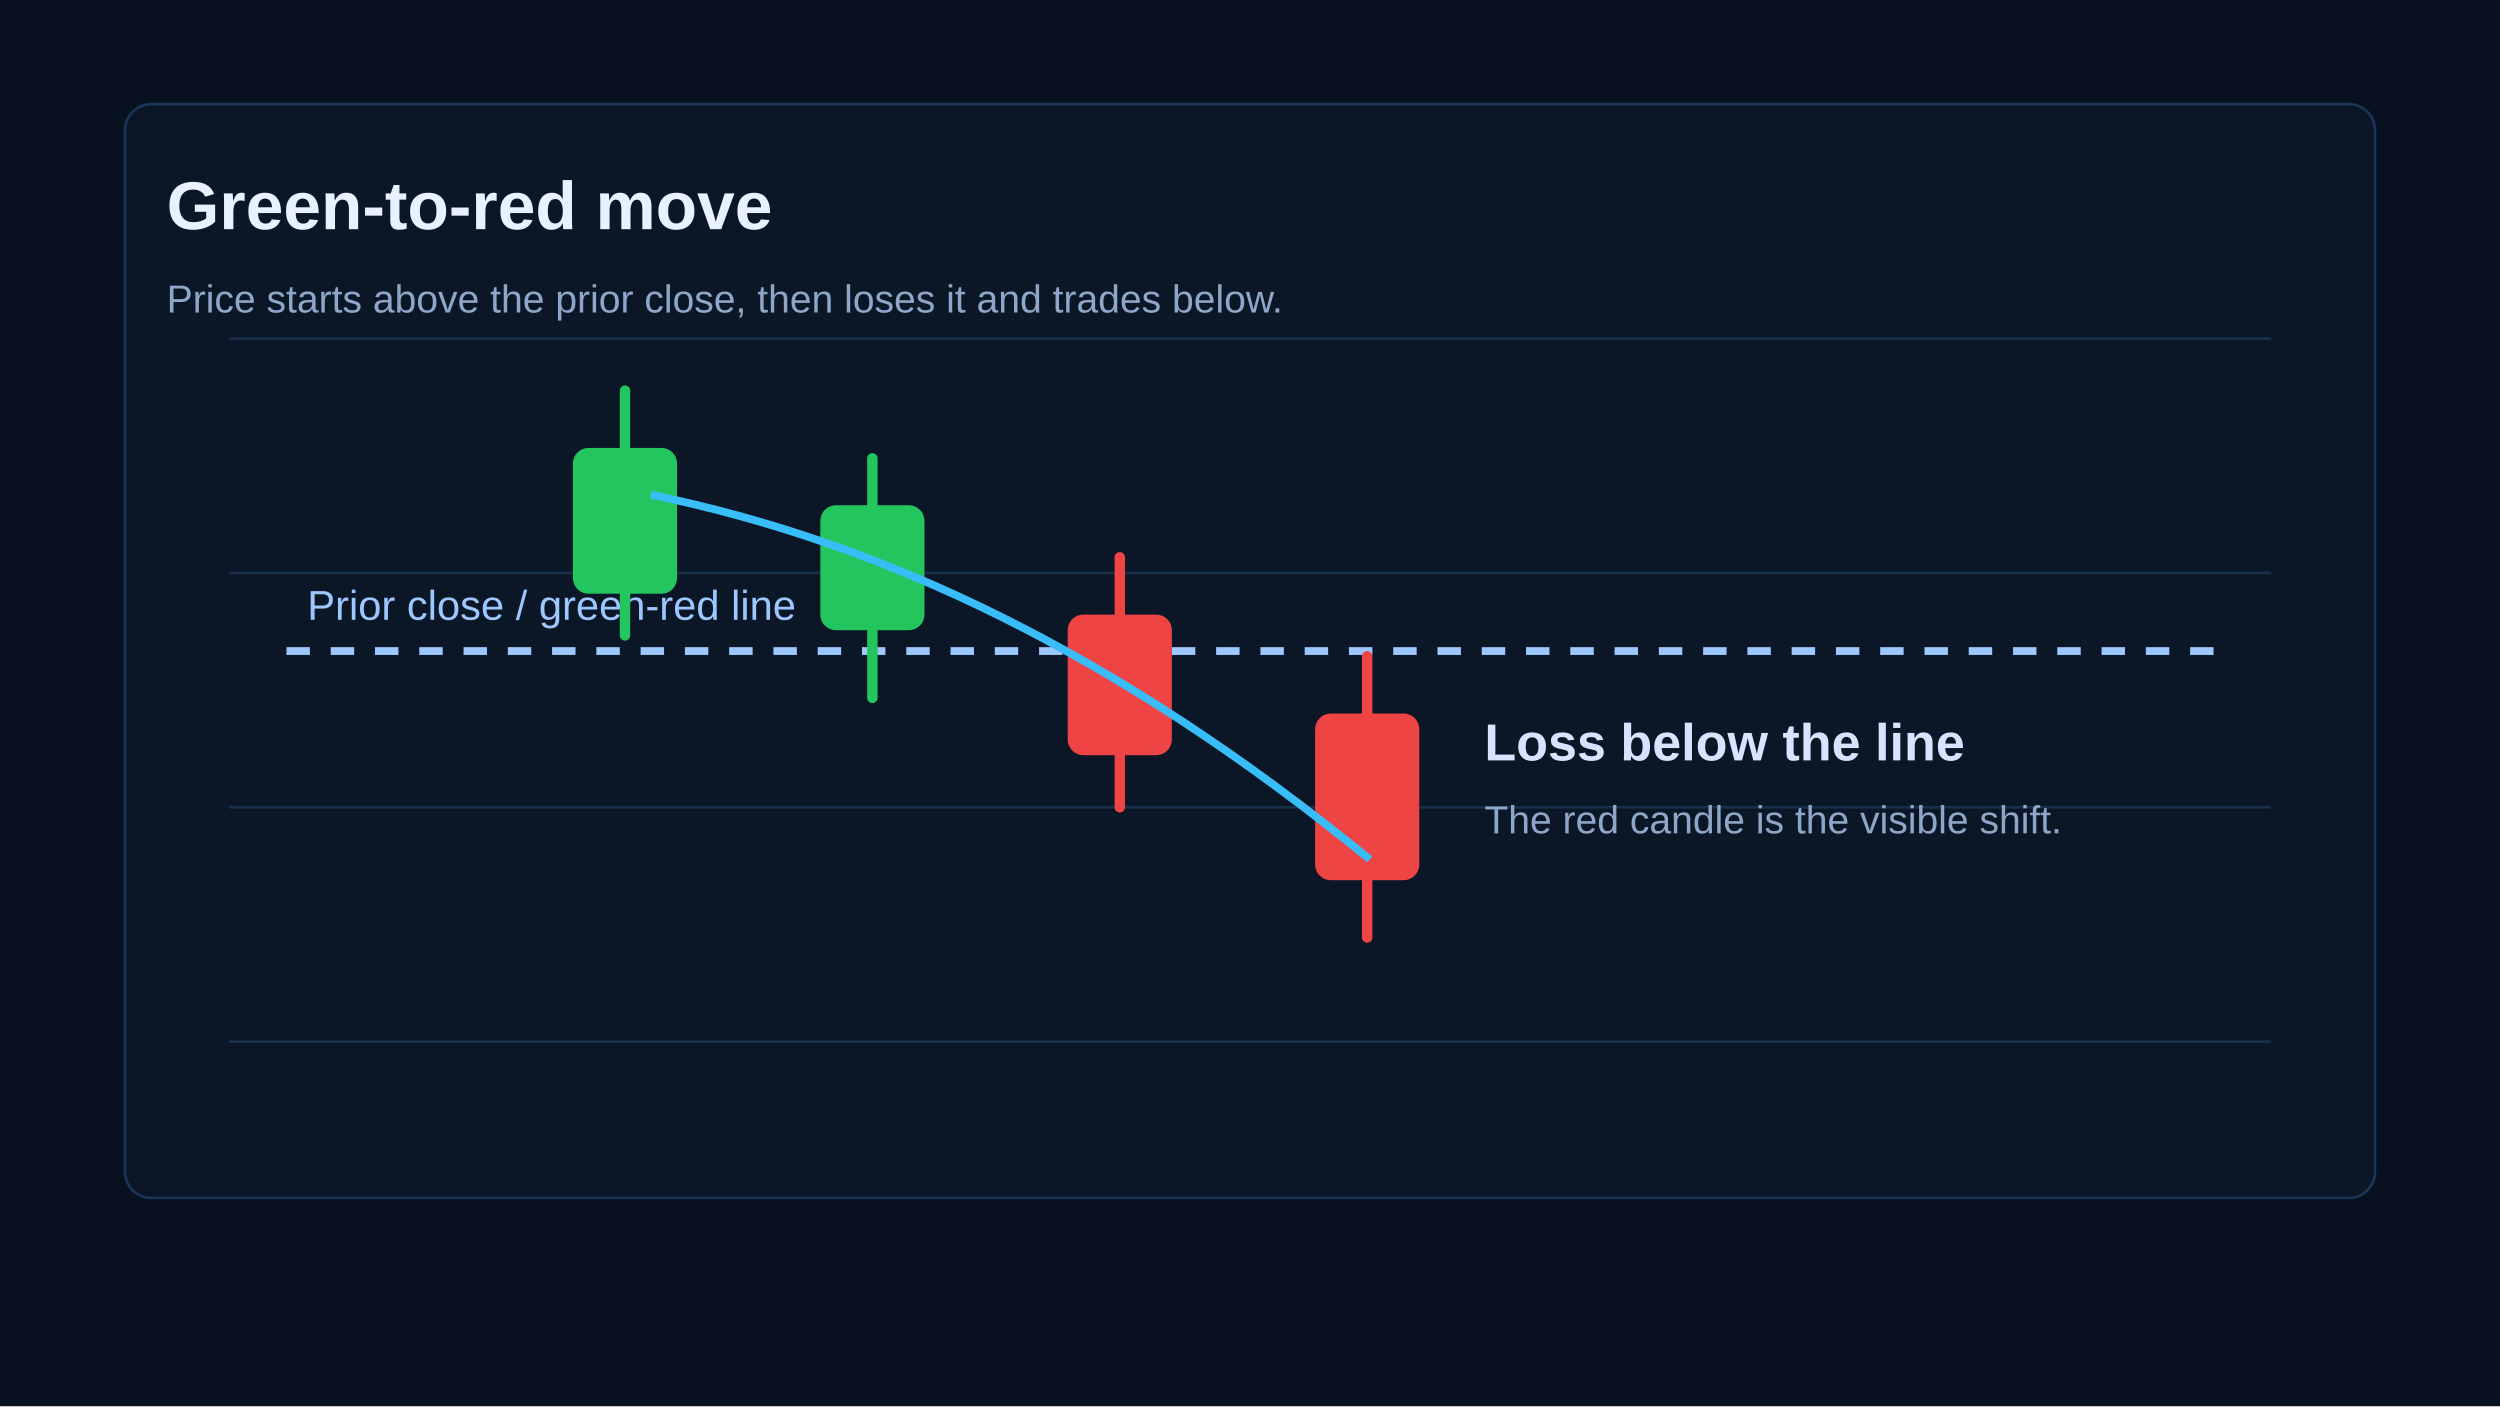
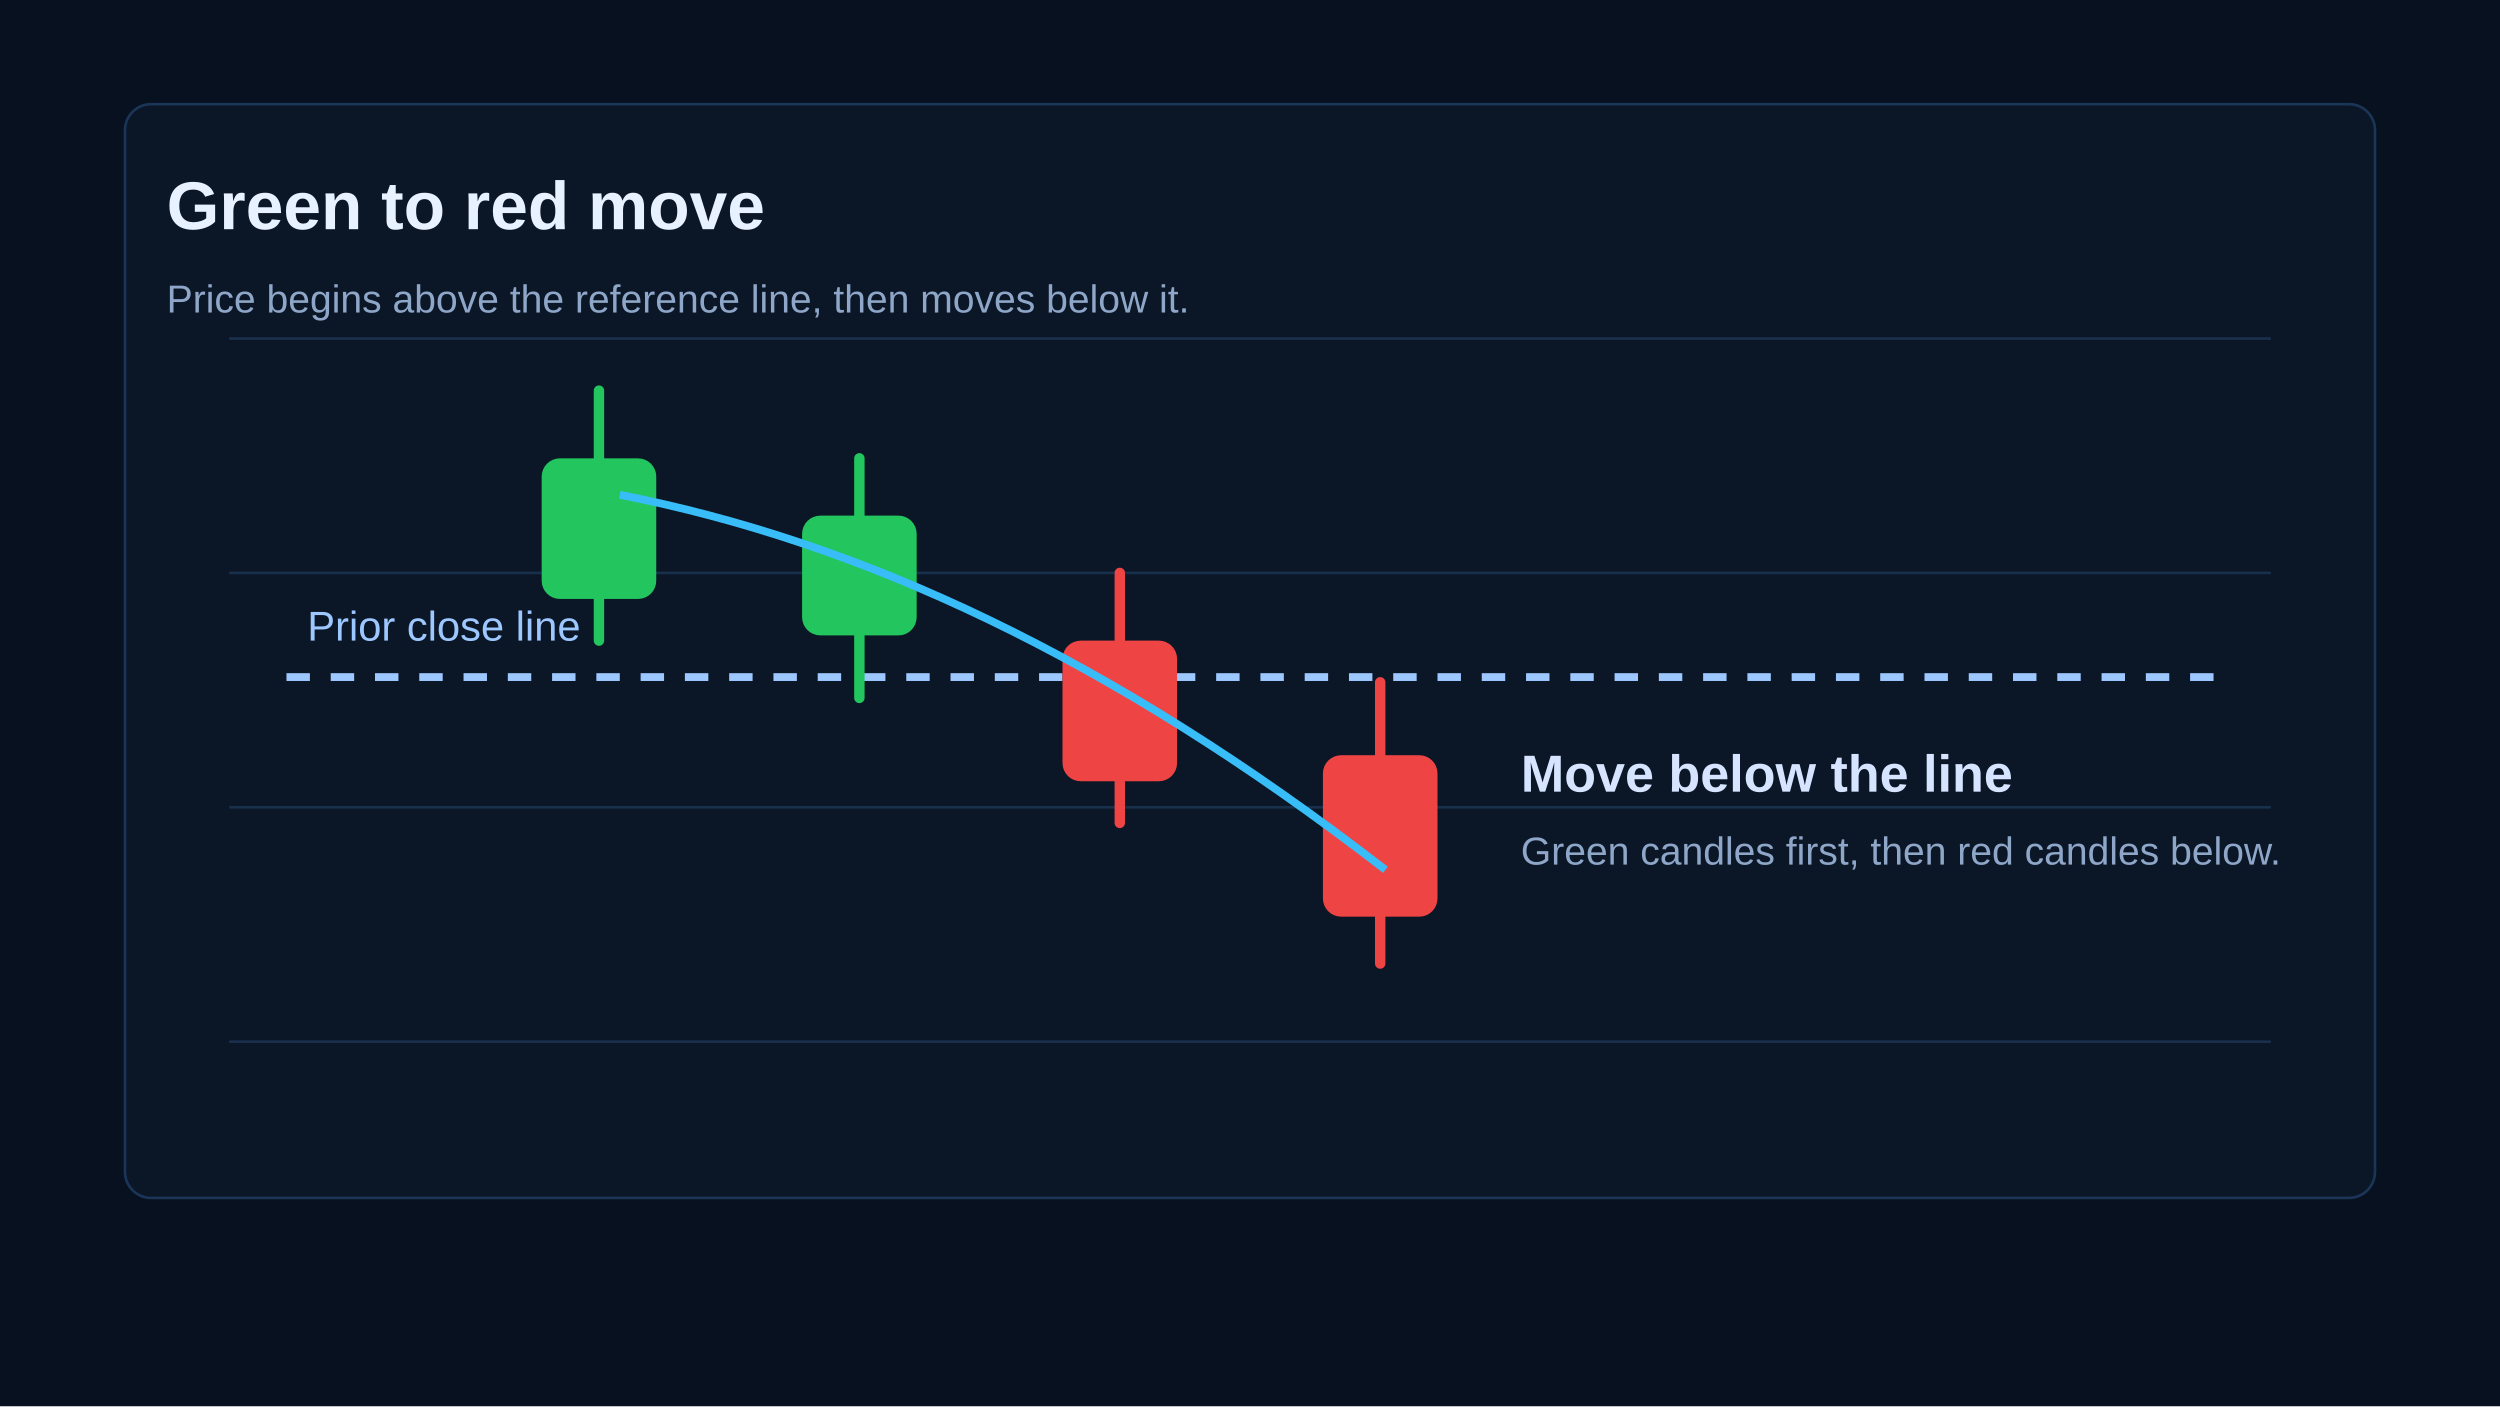
<svg xmlns="http://www.w3.org/2000/svg" width="960" height="540" viewBox="0 0 960 540" role="img" aria-labelledby="title desc">
  <rect width="960" height="540" fill="#07111f" />
  <rect x="48" y="40" width="864" height="420" rx="10" fill="#0b1626" stroke="#1b3558" />
  <g stroke="#19304d" stroke-width="1">
    <path d="M88 130H872M88 220H872M88 310H872M88 400H872" />
  </g>
-   <text x="64" y="88" fill="#e8f1ff" font-family="Arial, sans-serif" font-size="26" font-weight="700">Green-to-red move</text>
-   <text x="64" y="120" fill="#8ea6c8" font-family="Arial, sans-serif" font-size="15">Price starts above the prior close, then loses it and trades below.</text>
-   <line x1="110" y1="250" x2="850" y2="250" stroke="#9cc7ff" stroke-width="3" stroke-dasharray="9 8" />
-   <text x="118" y="238" fill="#9cc7ff" font-family="Arial, sans-serif" font-size="16">Prior close / green-red line</text>
+   <text x="64" y="88" fill="#e8f1ff" font-family="Arial, sans-serif" font-size="26" font-weight="700">Green to red move</text>
+   <text x="64" y="120" fill="#8ea6c8" font-family="Arial, sans-serif" font-size="15">Price begins above the reference line, then moves below it.</text>
+   <line x1="110" y1="260" x2="850" y2="260" stroke="#9cc7ff" stroke-width="3" stroke-dasharray="9 8" />
+   <text x="118" y="246" fill="#9cc7ff" font-family="Arial, sans-serif" font-size="16">Prior close line</text>
  <g stroke-width="4" stroke-linecap="round">
    <g stroke="#22c55e" fill="#22c55e">
-       <line x1="240" y1="150" x2="240" y2="244" />
-       <rect x="222" y="174" width="36" height="52" rx="4" />
+       <line x1="230" y1="150" x2="230" y2="246" />
+       <rect x="210" y="178" width="40" height="50" rx="5" />
    </g>
    <g stroke="#22c55e" fill="#22c55e">
-       <line x1="335" y1="176" x2="335" y2="268" />
-       <rect x="317" y="196" width="36" height="44" rx="4" />
+       <line x1="330" y1="176" x2="330" y2="268" />
+       <rect x="310" y="200" width="40" height="42" rx="5" />
    </g>
    <g stroke="#ef4444" fill="#ef4444">
-       <line x1="430" y1="214" x2="430" y2="310" />
-       <rect x="412" y="238" width="36" height="50" rx="4" />
+       <line x1="430" y1="220" x2="430" y2="316" />
+       <rect x="410" y="248" width="40" height="50" rx="5" />
    </g>
    <g stroke="#ef4444" fill="#ef4444">
-       <line x1="525" y1="252" x2="525" y2="360" />
-       <rect x="507" y="276" width="36" height="60" rx="4" />
+       <line x1="530" y1="262" x2="530" y2="370" />
+       <rect x="510" y="292" width="40" height="58" rx="5" />
    </g>
  </g>
-   <path d="M250 190C338 208 428 250 526 330" fill="none" stroke="#38bdf8" stroke-width="3" />
-   <text x="570" y="292" fill="#d6e4ff" font-family="Arial, sans-serif" font-size="20" font-weight="700">Loss below the line</text>
-   <text x="570" y="320" fill="#8ea6c8" font-family="Arial, sans-serif" font-size="15">The red candle is the visible shift.</text>
+   <path d="M238 190C330 208 426 252 532 334" fill="none" stroke="#38bdf8" stroke-width="3" />
+   <text x="584" y="304" fill="#d6e4ff" font-family="Arial, sans-serif" font-size="20" font-weight="700">Move below the line</text>
+   <text x="584" y="332" fill="#8ea6c8" font-family="Arial, sans-serif" font-size="15">Green candles first, then red candles below.</text>
</svg>
